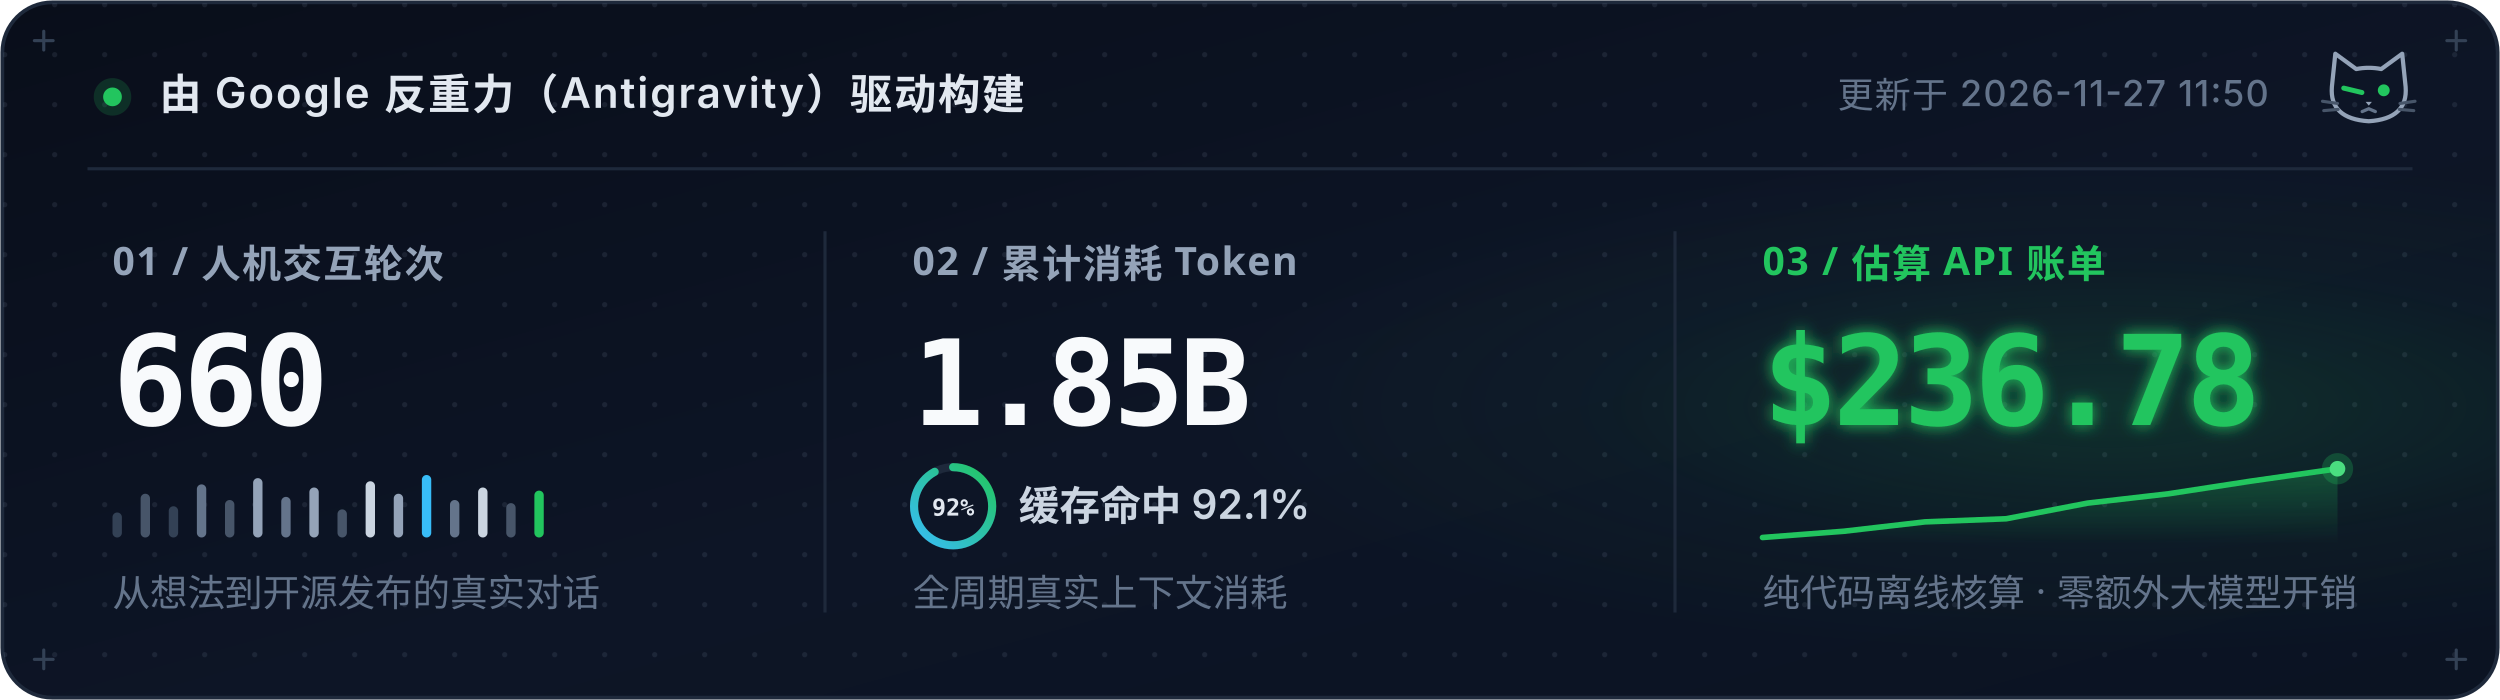
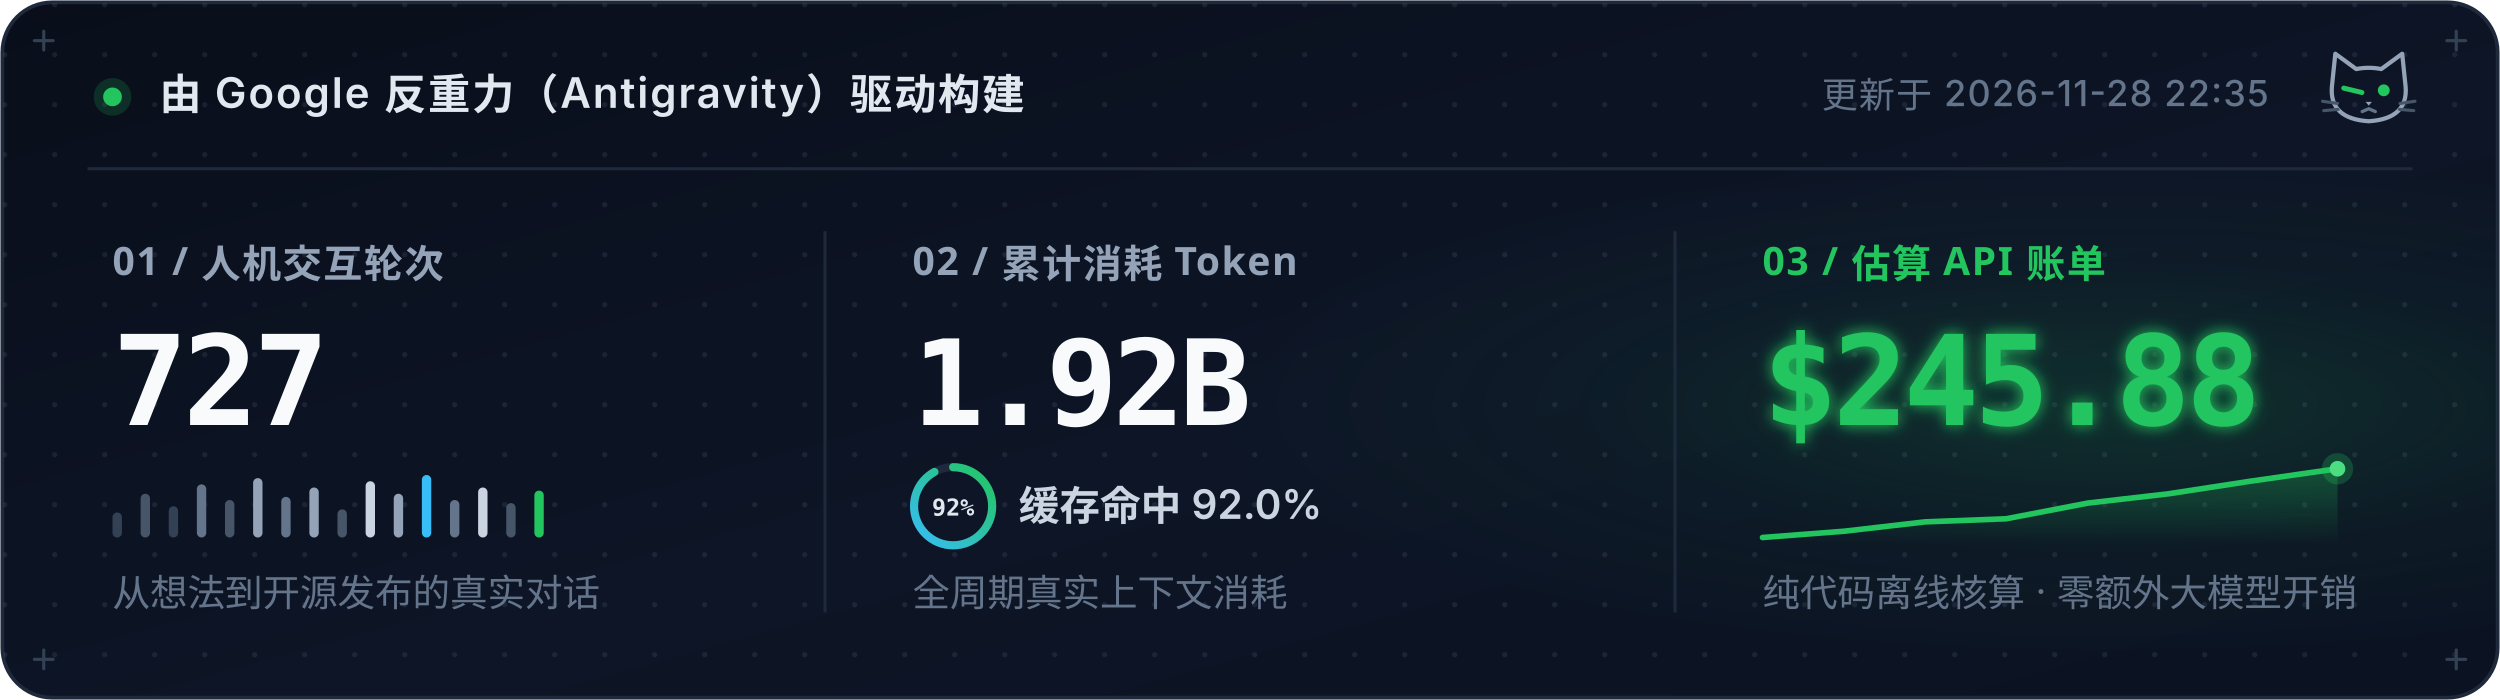
- <svg xmlns="http://www.w3.org/2000/svg" width="800" height="224" viewBox="0 0 800 224" role="img" aria-label="使用 Google Antigravity 开发：660 轮人机交互，1.85B 总 Token（92.1% 缓存命中），估算 API 账单 $236.78（更新于 2026-11-27 11:50）">
+ <svg xmlns="http://www.w3.org/2000/svg" width="800" height="224" viewBox="0 0 800 224" role="img" aria-label="使用 Google Antigravity 开发：727 轮人机交互，1.92B 总 Token（92.0% 缓存命中），估算 API 账单 $245.88（更新于 2026-11-28 22:35）">
  <defs>
    <linearGradient id="bg" x1="0%" y1="0%" x2="100%" y2="100%">
      <stop offset="0%" stop-color="#090E1A" />
      <stop offset="55%" stop-color="#0D1526" />
      <stop offset="100%" stop-color="#0B1322" />
    </linearGradient>
    <linearGradient id="topBeam" x1="0%" y1="0%" x2="100%" y2="0%">
      <stop offset="0%" stop-color="#22C55E" stop-opacity="0" />
      <stop offset="28%" stop-color="#38BDF8" stop-opacity="0.35" />
      <stop offset="68%" stop-color="#22C55E" stop-opacity="0.75" />
      <stop offset="100%" stop-color="#22C55E" stop-opacity="0" />
    </linearGradient>
    <radialGradient id="billGlow" cx="84%" cy="58%" r="36%">
      <stop offset="0%" stop-color="#22C55E" stop-opacity="0.16" />
      <stop offset="55%" stop-color="#22C55E" stop-opacity="0.04" />
      <stop offset="100%" stop-color="#22C55E" stop-opacity="0" />
    </radialGradient>
    <linearGradient id="sparkFill" x1="0%" y1="0%" x2="0%" y2="100%">
      <stop offset="0%" stop-color="#22C55E" stop-opacity="0.28" />
      <stop offset="100%" stop-color="#22C55E" stop-opacity="0.0" />
    </linearGradient>
    <linearGradient id="ringGrad" x1="0%" y1="0%" x2="100%" y2="100%">
      <stop offset="0%" stop-color="#38BDF8" />
      <stop offset="100%" stop-color="#22C55E" />
    </linearGradient>
    <pattern id="dotGrid" width="16" height="16" patternUnits="userSpaceOnUse">
      <circle cx="1.5" cy="1.5" r="0.85" fill="#94A3B8" fill-opacity="0.12" />
    </pattern>
    <filter id="softGlow" x="-30%" y="-30%" width="160%" height="160%">
      <feGaussianBlur stdDeviation="2.5" result="blur" />
      <feMerge>
        <feMergeNode in="blur" />
        <feMergeNode in="SourceGraphic" />
      </feMerge>
    </filter>
  </defs>
  <rect x="0.75" y="0.75" width="798.5" height="222.5" rx="16" fill="url(#bg)" stroke="#1E293B" stroke-width="1.2" />
  <rect x="1" y="1" width="798" height="222" rx="16" fill="url(#dotGrid)" />
  <rect x="1" y="1" width="798" height="222" rx="16" fill="url(#billGlow)" />
  <line x1="24" y1="1.2" x2="776" y2="1.2" stroke="url(#topBeam)" stroke-width="1.5" />
  <g stroke="#334155" stroke-width="1" stroke-linecap="round">
    <path d="M14 10 V16 M11 13 H17" />
    <path d="M786 10 V16 M783 13 H789" />
    <path d="M14 208 V214 M11 211 H17" />
    <path d="M786 208 V214 M783 211 H789" />
  </g>
  <circle cx="36" cy="31" r="6" fill="#22C55E" fill-opacity="0.18" />
  <circle cx="36" cy="31" r="3" fill="#22C55E" />
  <text x="51" y="35" fill="#E2E8F0" font-family="'LXGW WenKai', 'PingFang SC', -apple-system, sans-serif" font-size="13.5" font-weight="600" letter-spacing="0.6">
    由 Google 反重力（Antigravity）驱动构建
  </text>
  <text x="726" y="34.5" text-anchor="end" fill="#64748B" font-family="'LXGW WenKai', 'PingFang SC', -apple-system, sans-serif" font-size="11.5" font-weight="500" letter-spacing="0.4">
-     更新于 2026-11-27 11:50
+     更新于 2026-11-28 22:35
  </text>
  <g transform="translate(742, 13)" aria-label="Hakimi Line-Art Cat">
    <path d="M4.2 14.8 L5.3 4.2 L12.0 9.1 Q16.0 8.3 20.0 9.1 L26.7 4.2 L27.8 14.8 Q28.6 25.0 16.0 25.8 Q3.4 25.0 4.2 14.8 Z" fill="none" stroke="#94A3B8" stroke-width="1.35" stroke-linejoin="round" stroke-linecap="round" />
    <path d="M8.0 15.2 L13.8 16.6" fill="none" stroke="#22C55E" stroke-width="1.6" stroke-linecap="round" />
    <circle cx="20.8" cy="15.9" r="1.9" fill="#22C55E" />
    <path d="M15.0 19.6 L17.0 19.6 L16.0 20.8 Z" fill="#94A3B8" />
    <path d="M13.9 22.7 L16.0 21.8 L18.1 22.7" fill="none" stroke="#64748B" stroke-width="1.05" stroke-linecap="round" stroke-linejoin="round" />
    <path d="M1.2 19.4 L6.0 20.1 M1.6 22.4 L6.2 22.0 M26.0 20.1 L30.8 19.4 M25.8 22.0 L30.4 22.4" stroke="#475569" stroke-width="1.0" stroke-linecap="round" />
  </g>
  <line x1="28" y1="54" x2="772" y2="54" stroke="#1E293B" stroke-width="1" />
  <line x1="264" y1="74" x2="264" y2="196" stroke="#1E293B" stroke-width="1" />
  <line x1="536" y1="74" x2="536" y2="196" stroke="#1E293B" stroke-width="1" />
  <text x="36" y="88" fill="#94A3B8" font-family="'LXGW WenKai', 'PingFang SC', sans-serif" font-size="12.5" font-weight="600" letter-spacing="0.5">
    01 / 人机交互轮次
  </text>
  <text x="36" y="136" fill="#F8FAFC" font-family="'JetBrains Mono', 'LXGW WenKai', ui-monospace, monospace" font-size="40" font-weight="700" letter-spacing="-1.5">
-     660
+     727
  </text>
  <g transform="translate(36, 152)">
    <rect x="0" y="12" width="3" height="8" rx="1.5" fill="#334155" />
    <rect x="9" y="6" width="3" height="14" rx="1.5" fill="#475569" />
    <rect x="18" y="10" width="3" height="10" rx="1.5" fill="#334155" />
    <rect x="27" y="3" width="3" height="17" rx="1.5" fill="#64748B" />
    <rect x="36" y="8" width="3" height="12" rx="1.5" fill="#475569" />
    <rect x="45" y="1" width="3" height="19" rx="1.5" fill="#94A3B8" />
    <rect x="54" y="7" width="3" height="13" rx="1.5" fill="#64748B" />
    <rect x="63" y="4" width="3" height="16" rx="1.5" fill="#94A3B8" />
    <rect x="72" y="11" width="3" height="9" rx="1.5" fill="#475569" />
    <rect x="81" y="2" width="3" height="18" rx="1.5" fill="#CBD5E1" />
    <rect x="90" y="6" width="3" height="14" rx="1.5" fill="#94A3B8" />
    <rect x="99" y="0" width="3" height="20" rx="1.5" fill="#38BDF8" />
    <rect x="108" y="8" width="3" height="12" rx="1.5" fill="#64748B" />
    <rect x="117" y="4" width="3" height="16" rx="1.5" fill="#CBD5E1" />
    <rect x="126" y="9" width="3" height="11" rx="1.5" fill="#475569" />
    <rect x="135" y="5" width="3" height="15" rx="1.5" fill="#22C55E" />
  </g>
  <text x="36" y="194" fill="#64748B" font-family="'LXGW WenKai', 'IBM Plex Sans', -apple-system, sans-serif" font-size="12">
    从想法到开源发布的真实对话
  </text>
  <text x="292" y="88" fill="#94A3B8" font-family="'LXGW WenKai', 'PingFang SC', sans-serif" font-size="12.5" font-weight="600" letter-spacing="0.5">
    02 / 累计消耗 Token
  </text>
  <text x="292" y="136" fill="#F8FAFC" font-family="'JetBrains Mono', 'LXGW WenKai', ui-monospace, monospace" font-size="38" font-weight="700" letter-spacing="-1.5">
-     1.85B
+     1.92B
  </text>
  <g transform="translate(305, 162)">
    <circle cx="0" cy="0" r="12.5" fill="none" stroke="#1E293B" stroke-width="2.6" />
-     <circle cx="0" cy="0" r="12.5" fill="none" stroke="url(#ringGrad)" stroke-width="2.6" stroke-linecap="round" stroke-dasharray="72.37 78.54" transform="rotate(-90)" />
+     <circle cx="0" cy="0" r="12.5" fill="none" stroke="url(#ringGrad)" stroke-width="2.6" stroke-linecap="round" stroke-dasharray="72.29 78.54" transform="rotate(-90)" />
    <text x="0" y="3" text-anchor="middle" fill="#E2E8F0" font-family="'JetBrains Mono', ui-monospace, monospace" font-size="7.5" font-weight="700">92%</text>
  </g>
  <text x="326" y="166.5" fill="#CBD5E1" font-family="'LXGW WenKai', 'IBM Plex Sans', -apple-system, sans-serif" font-size="13" font-weight="600">
-     缓存命中 92.1%
+     缓存命中 92.0%
  </text>
  <text x="292" y="194" fill="#64748B" font-family="'LXGW WenKai', 'IBM Plex Sans', -apple-system, sans-serif" font-size="12">
    全周期真实上下文消耗
  </text>
  <text x="564" y="88" fill="#22C55E" font-family="'LXGW WenKai', 'PingFang SC', sans-serif" font-size="12.5" font-weight="600" letter-spacing="0.5">
    03 / 估算 API 账单
  </text>
  <text x="564" y="136" fill="#22C55E" font-family="'JetBrains Mono', 'LXGW WenKai', ui-monospace, monospace" font-size="40" font-weight="700" letter-spacing="-1.5" filter="url(#softGlow)">
-     $236.78
+     $245.88
  </text>
  <g transform="translate(564, 148)">
    <path d="M0 24 L26 22 L52 19 L78 18 L104 13 L130 10 L156 6 L184 2 L184 26 L0 26 Z" fill="url(#sparkFill)" />
    <path d="M0 24 L26 22 L52 19 L78 18 L104 13 L130 10 L156 6 L184 2" fill="none" stroke="#22C55E" stroke-width="1.8" stroke-linecap="round" stroke-linejoin="round" />
    <circle cx="184" cy="2" r="5" fill="#22C55E" fill-opacity="0.25" />
    <circle cx="184" cy="2" r="2.5" fill="#4ADE80" />
  </g>
  <text x="564" y="194" fill="#64748B" font-family="'LXGW WenKai', 'IBM Plex Sans', -apple-system, sans-serif" font-size="12">
    纯代码离线核算 · 零额外大模型开销
  </text>
</svg>
